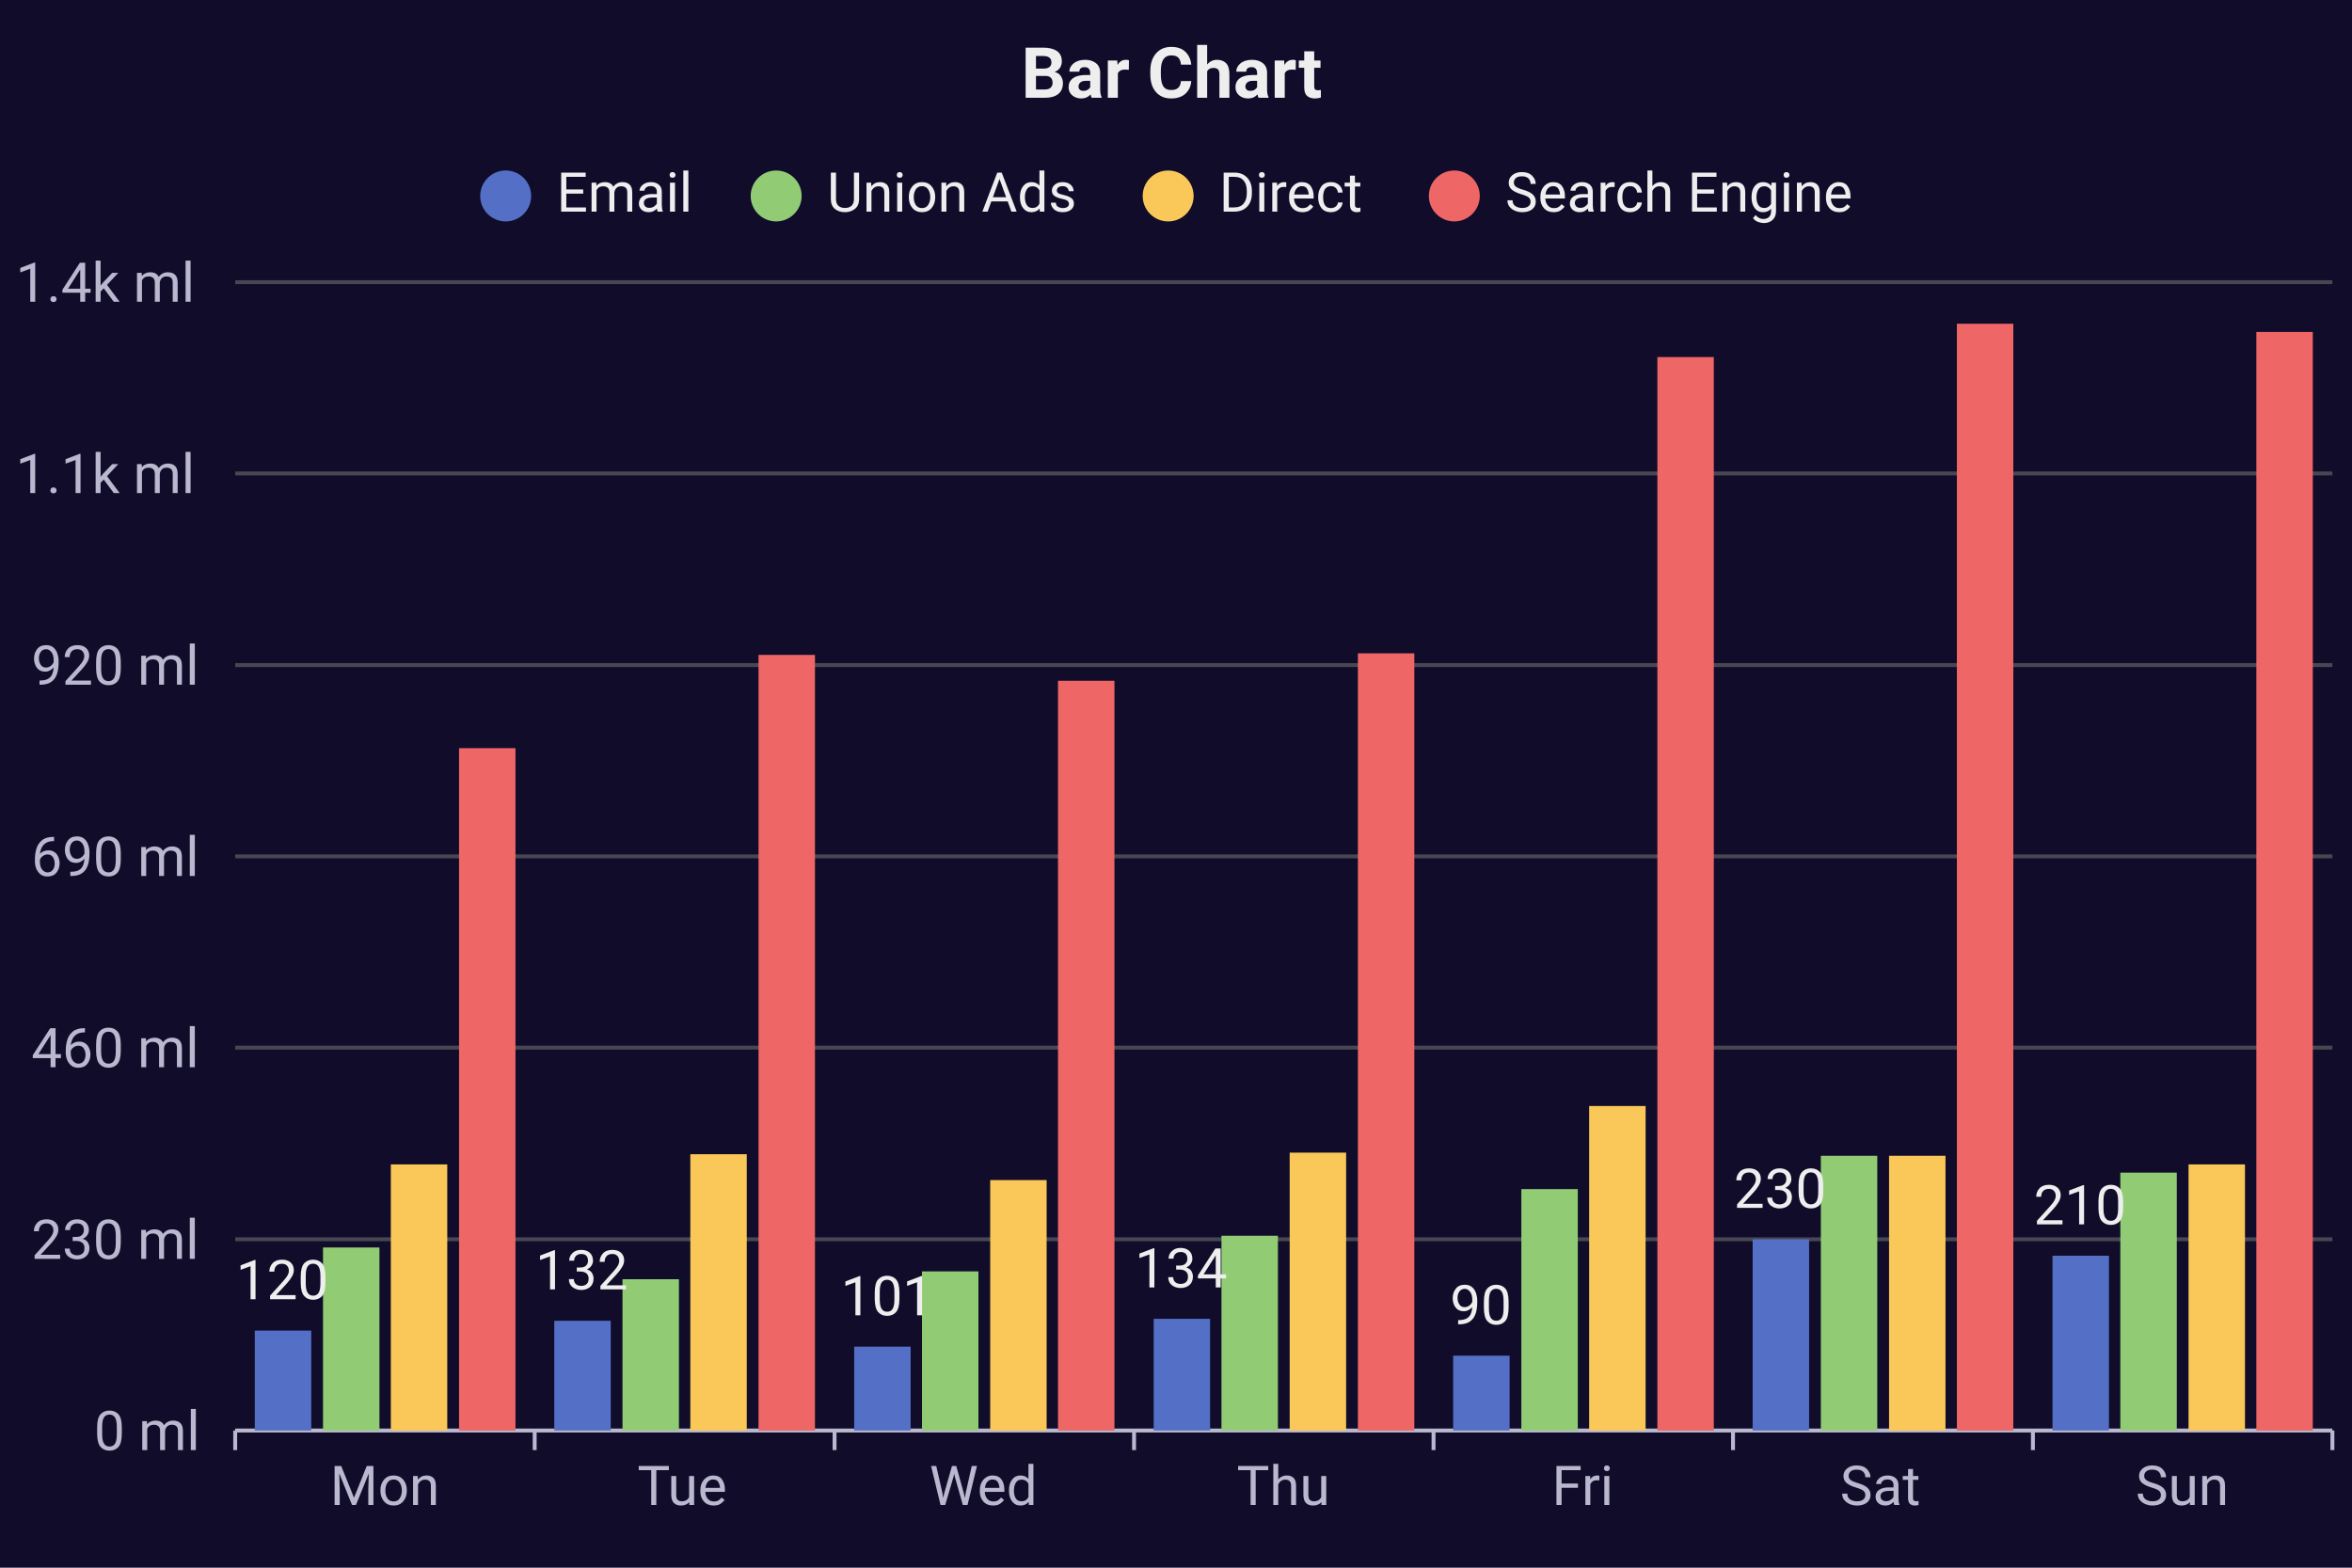
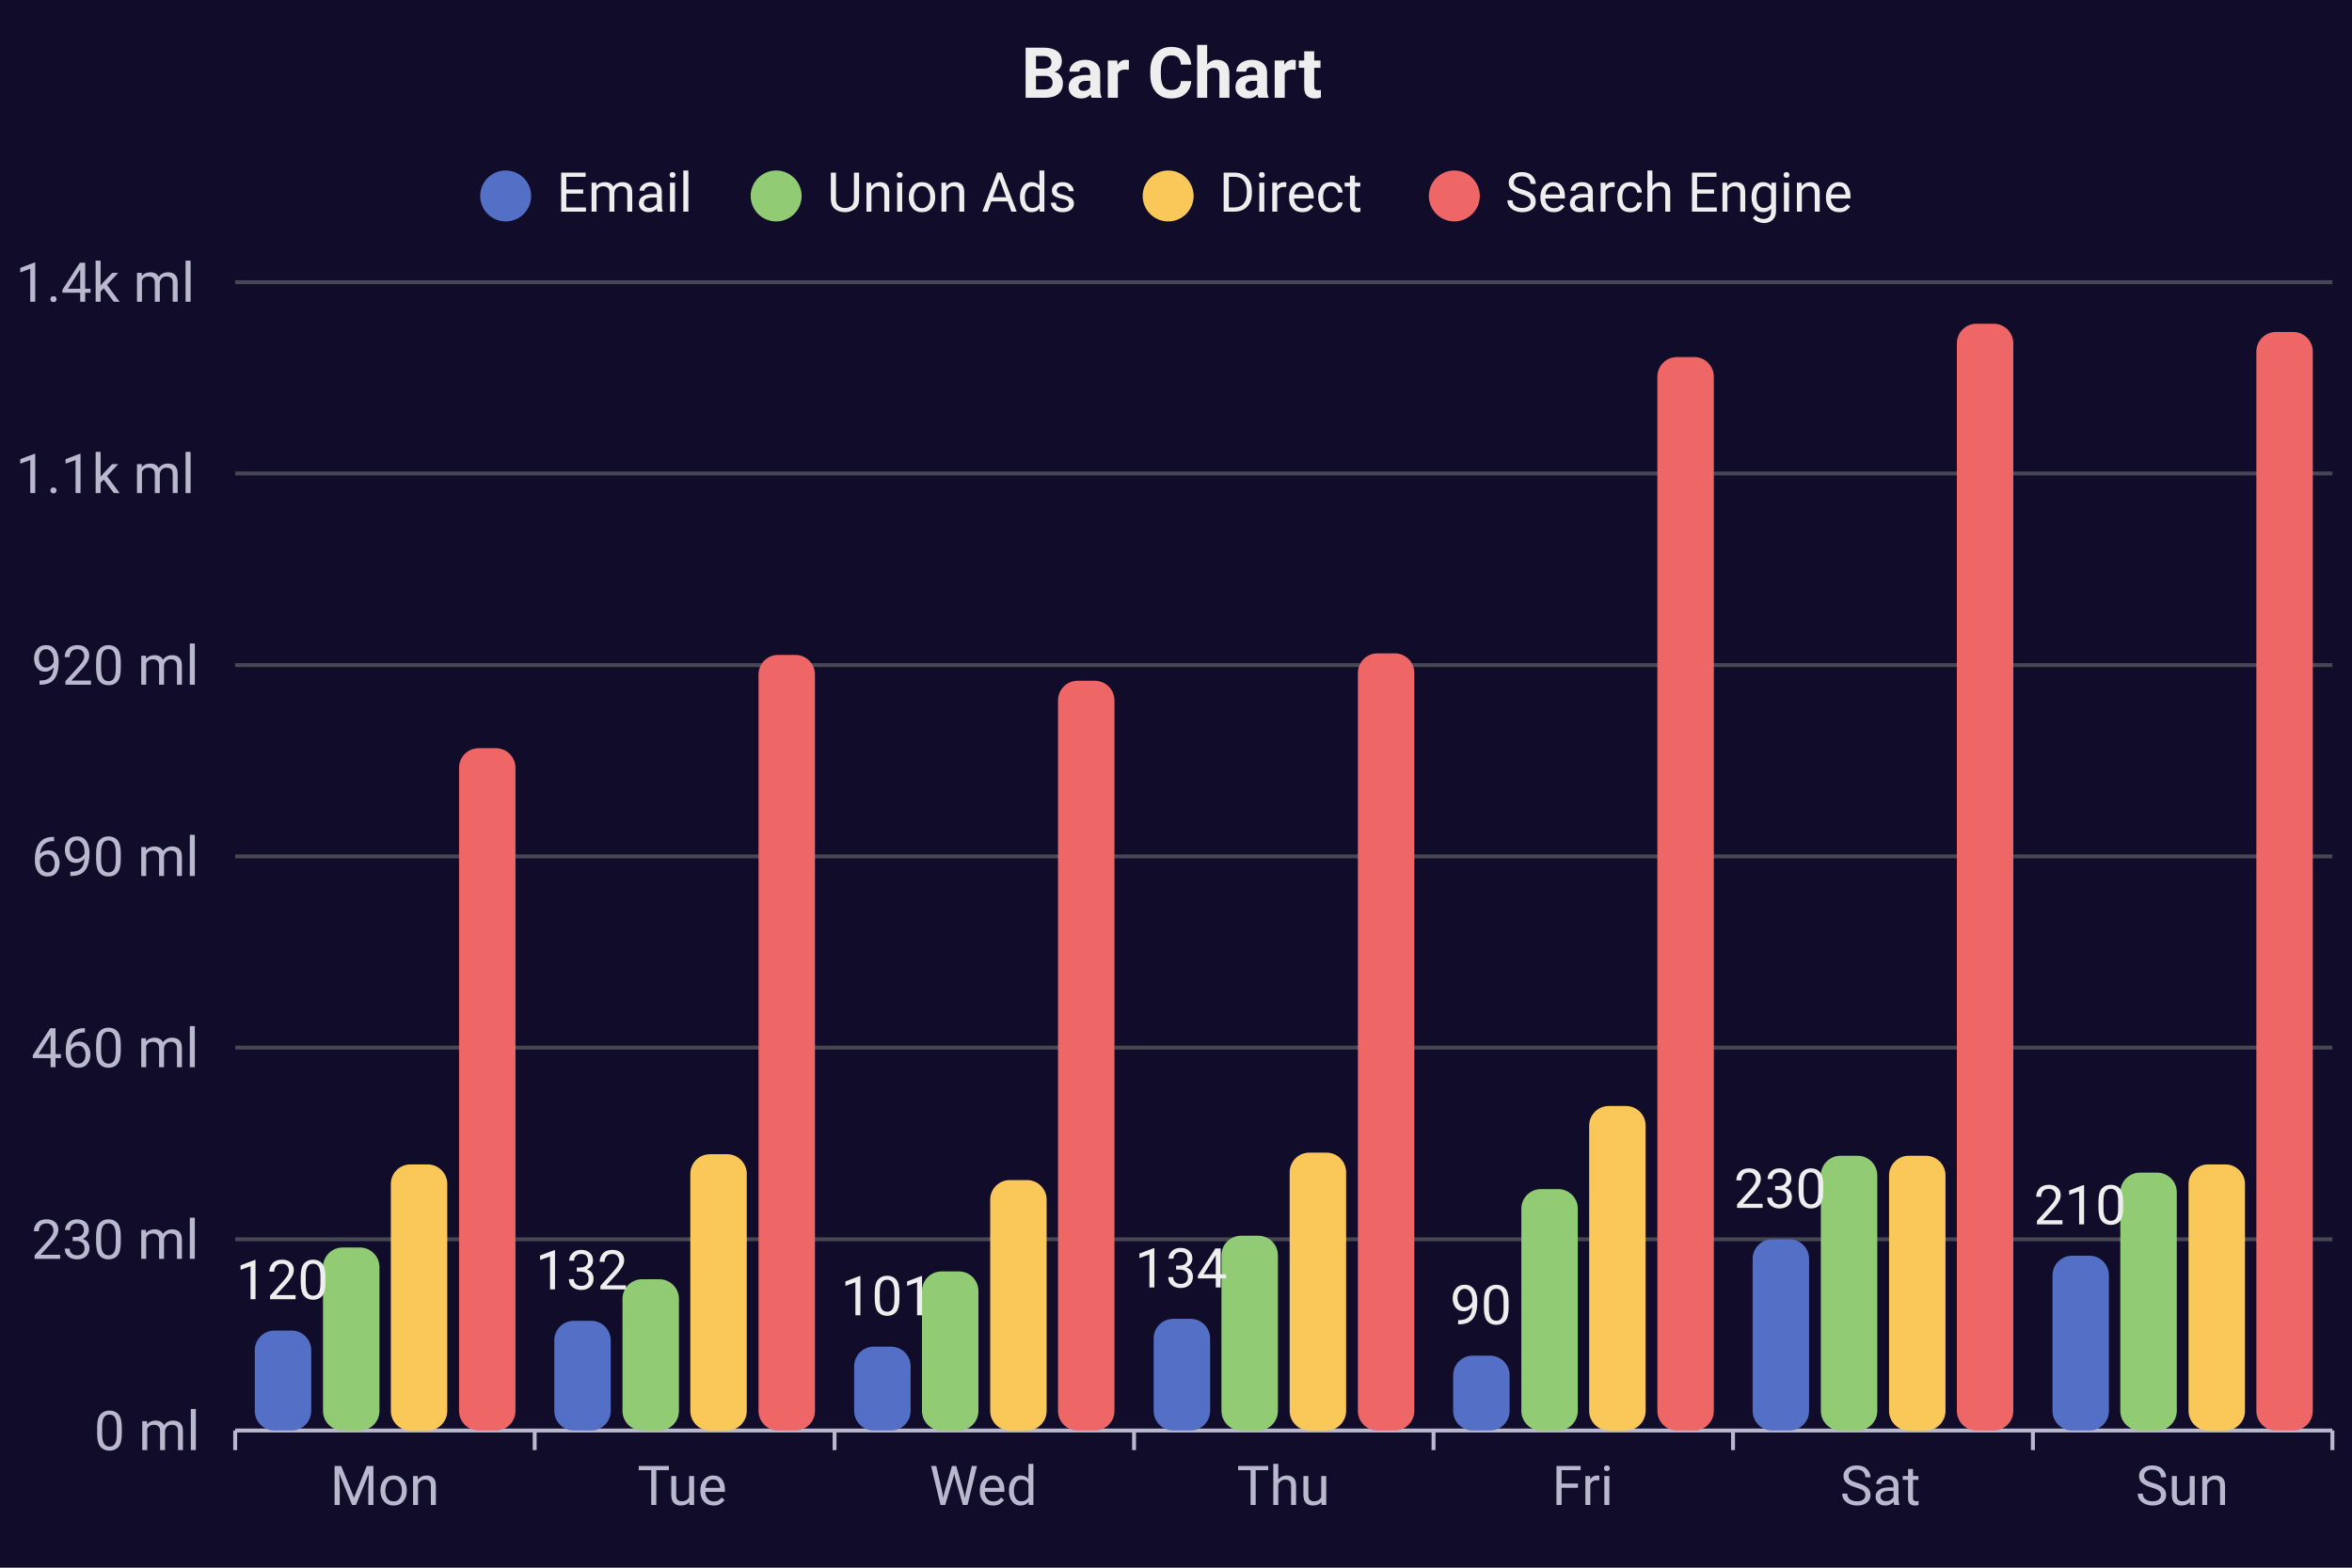
<svg xmlns="http://www.w3.org/2000/svg" width="600" height="400" viewBox="0 0 600 400">
  <rect x="0" y="0" width="600" height="400" fill="#100C2A" />
  <text font-size="18" x="260.5" y="5" dy="15" font-weight="bold" dominant-baseline="middle" font-family="Roboto" fill="#EEEEEE">
Bar Chart
</text>
  <g>
    <circle cx="129" cy="50" r="5.5" stroke-width="2" stroke="#5470C6" fill="#5470C6" />
    <text font-size="14" x="142" y="54" font-family="Roboto" fill="#EEEEEE">
Email
</text>
  </g>
  <g>
    <circle cx="198" cy="50" r="5.5" stroke-width="2" stroke="#91CC75" fill="#91CC75" />
    <text font-size="14" x="211" y="54" font-family="Roboto" fill="#EEEEEE">
Union Ads
</text>
  </g>
  <g>
    <circle cx="298" cy="50" r="5.5" stroke-width="2" stroke="#FAC858" fill="#FAC858" />
    <text font-size="14" x="311" y="54" font-family="Roboto" fill="#EEEEEE">
Direct
</text>
  </g>
  <g>
    <circle cx="371" cy="50" r="5.5" stroke-width="2" stroke="#EE6666" fill="#EE6666" />
    <text font-size="14" x="384" y="54" font-family="Roboto" fill="#EEEEEE">
Search Engine
</text>
  </g>
  <g stroke="#474753">
    <line stroke-width="1" x1="60" y1="72" x2="595" y2="72" />
    <line stroke-width="1" x1="60" y1="120.8" x2="595" y2="120.8" />
    <line stroke-width="1" x1="60" y1="169.7" x2="595" y2="169.7" />
    <line stroke-width="1" x1="60" y1="218.5" x2="595" y2="218.5" />
    <line stroke-width="1" x1="60" y1="267.3" x2="595" y2="267.3" />
    <line stroke-width="1" x1="60" y1="316.2" x2="595" y2="316.2" />
  </g>
  <g>
    <text font-size="14" x="4" y="77" font-family="Roboto" fill="#B9B8CE">
1.4k ml
</text>
    <text font-size="14" x="4" y="125.8" font-family="Roboto" fill="#B9B8CE">
1.1k ml
</text>
    <text font-size="14" x="8" y="174.7" font-family="Roboto" fill="#B9B8CE">
920 ml
</text>
    <text font-size="14" x="8" y="223.5" font-family="Roboto" fill="#B9B8CE">
690 ml
</text>
    <text font-size="14" x="8" y="272.3" font-family="Roboto" fill="#B9B8CE">
460 ml
</text>
    <text font-size="14" x="8" y="321.2" font-family="Roboto" fill="#B9B8CE">
230 ml
</text>
    <text font-size="14" x="24" y="370" font-family="Roboto" fill="#B9B8CE">
0 ml
</text>
  </g>
  <g>
    <g stroke="#B9B8CE">
      <line stroke-width="1" x1="60" y1="365" x2="595" y2="365" />
      <line stroke-width="1" x1="60" y1="365" x2="60" y2="370" />
      <line stroke-width="1" x1="136.4" y1="365" x2="136.4" y2="370" />
      <line stroke-width="1" x1="212.9" y1="365" x2="212.9" y2="370" />
      <line stroke-width="1" x1="289.3" y1="365" x2="289.3" y2="370" />
      <line stroke-width="1" x1="365.7" y1="365" x2="365.7" y2="370" />
      <line stroke-width="1" x1="442.1" y1="365" x2="442.1" y2="370" />
      <line stroke-width="1" x1="518.6" y1="365" x2="518.6" y2="370" />
      <line stroke-width="1" x1="595" y1="365" x2="595" y2="370" />
    </g>
    <text font-size="14" x="84.2" y="384" font-family="Roboto" fill="#B9B8CE">
Mon
</text>
    <text font-size="14" x="162.6" y="384" font-family="Roboto" fill="#B9B8CE">
Tue
</text>
    <text font-size="14" x="237.1" y="384" font-family="Roboto" fill="#B9B8CE">
Wed
</text>
    <text font-size="14" x="315.5" y="384" font-family="Roboto" fill="#B9B8CE">
Thu
</text>
    <text font-size="14" x="395.9" y="384" font-family="Roboto" fill="#B9B8CE">
Fri
</text>
    <text font-size="14" x="469.4" y="384" font-family="Roboto" fill="#B9B8CE">
Sat
</text>
    <text font-size="14" x="544.8" y="384" font-family="Roboto" fill="#B9B8CE">
Sun
</text>
  </g>
-   <rect x="65" y="339.5" width="14.4" height="25.5" fill="#5470C6" />
-   <rect x="141.4" y="337" width="14.4" height="28" fill="#5470C6" />
-   <rect x="217.9" y="343.6" width="14.4" height="21.4" fill="#5470C6" />
-   <rect x="294.3" y="336.5" width="14.4" height="28.5" fill="#5470C6" />
-   <rect x="370.7" y="345.9" width="14.4" height="19.1" fill="#5470C6" />
-   <rect x="447.1" y="316.2" width="14.4" height="48.8" fill="#5470C6" />
-   <rect x="523.6" y="320.4" width="14.4" height="44.6" fill="#5470C6" />
-   <rect x="82.4" y="318.3" width="14.4" height="46.7" fill="#91CC75" />
-   <rect x="158.8" y="326.4" width="14.4" height="38.6" fill="#91CC75" />
-   <rect x="235.2" y="324.4" width="14.4" height="40.6" fill="#91CC75" />
-   <rect x="311.6" y="315.3" width="14.4" height="49.7" fill="#91CC75" />
-   <rect x="388.1" y="303.4" width="14.4" height="61.6" fill="#91CC75" />
-   <rect x="464.5" y="294.9" width="14.4" height="70.1" fill="#91CC75" />
-   <rect x="540.9" y="299.2" width="14.4" height="65.8" fill="#91CC75" />
-   <rect x="99.7" y="297.1" width="14.4" height="67.9" fill="#FAC858" />
-   <rect x="176.1" y="294.5" width="14.4" height="70.5" fill="#FAC858" />
-   <rect x="252.6" y="301.1" width="14.4" height="63.9" fill="#FAC858" />
-   <rect x="329" y="294.1" width="14.4" height="70.9" fill="#FAC858" />
-   <rect x="405.4" y="282.2" width="14.4" height="82.8" fill="#FAC858" />
-   <rect x="481.9" y="294.9" width="14.4" height="70.1" fill="#FAC858" />
-   <rect x="558.3" y="297.1" width="14.4" height="67.9" fill="#FAC858" />
-   <rect x="117.1" y="190.9" width="14.4" height="174.1" fill="#EE6666" />
-   <rect x="193.5" y="167.1" width="14.4" height="197.9" fill="#EE6666" />
-   <rect x="269.9" y="173.7" width="14.4" height="191.3" fill="#EE6666" />
-   <rect x="346.4" y="166.7" width="14.4" height="198.3" fill="#EE6666" />
-   <rect x="422.8" y="91.1" width="14.4" height="273.9" fill="#EE6666" />
-   <rect x="499.2" y="82.6" width="14.4" height="282.4" fill="#EE6666" />
-   <rect x="575.6" y="84.7" width="14.4" height="280.3" fill="#EE6666" />
+   <rect x="65" y="339.5" width="14.4" height="25.5" rx="5" ry="5" fill="#5470C6" />
+   <rect x="141.4" y="337" width="14.4" height="28" rx="5" ry="5" fill="#5470C6" />
+   <rect x="217.9" y="343.6" width="14.4" height="21.4" rx="5" ry="5" fill="#5470C6" />
+   <rect x="294.3" y="336.5" width="14.4" height="28.5" rx="5" ry="5" fill="#5470C6" />
+   <rect x="370.7" y="345.9" width="14.4" height="19.1" rx="5" ry="5" fill="#5470C6" />
+   <rect x="447.1" y="316.2" width="14.4" height="48.8" rx="5" ry="5" fill="#5470C6" />
+   <rect x="523.6" y="320.4" width="14.4" height="44.6" rx="5" ry="5" fill="#5470C6" />
+   <rect x="82.4" y="318.3" width="14.4" height="46.7" rx="5" ry="5" fill="#91CC75" />
+   <rect x="158.8" y="326.4" width="14.4" height="38.6" rx="5" ry="5" fill="#91CC75" />
+   <rect x="235.2" y="324.4" width="14.4" height="40.6" rx="5" ry="5" fill="#91CC75" />
+   <rect x="311.6" y="315.3" width="14.4" height="49.7" rx="5" ry="5" fill="#91CC75" />
+   <rect x="388.1" y="303.4" width="14.4" height="61.6" rx="5" ry="5" fill="#91CC75" />
+   <rect x="464.5" y="294.9" width="14.4" height="70.1" rx="5" ry="5" fill="#91CC75" />
+   <rect x="540.9" y="299.2" width="14.4" height="65.8" rx="5" ry="5" fill="#91CC75" />
+   <rect x="99.7" y="297.1" width="14.4" height="67.9" rx="5" ry="5" fill="#FAC858" />
+   <rect x="176.1" y="294.5" width="14.4" height="70.5" rx="5" ry="5" fill="#FAC858" />
+   <rect x="252.6" y="301.1" width="14.4" height="63.9" rx="5" ry="5" fill="#FAC858" />
+   <rect x="329" y="294.1" width="14.4" height="70.9" rx="5" ry="5" fill="#FAC858" />
+   <rect x="405.4" y="282.2" width="14.4" height="82.8" rx="5" ry="5" fill="#FAC858" />
+   <rect x="481.9" y="294.9" width="14.4" height="70.1" rx="5" ry="5" fill="#FAC858" />
+   <rect x="558.3" y="297.1" width="14.4" height="67.9" rx="5" ry="5" fill="#FAC858" />
+   <rect x="117.1" y="190.9" width="14.4" height="174.1" rx="5" ry="5" fill="#EE6666" />
+   <rect x="193.5" y="167.1" width="14.4" height="197.9" rx="5" ry="5" fill="#EE6666" />
+   <rect x="269.9" y="173.7" width="14.4" height="191.3" rx="5" ry="5" fill="#EE6666" />
+   <rect x="346.4" y="166.7" width="14.4" height="198.3" rx="5" ry="5" fill="#EE6666" />
+   <rect x="422.8" y="91.1" width="14.4" height="273.9" rx="5" ry="5" fill="#EE6666" />
+   <rect x="499.2" y="82.6" width="14.4" height="282.4" rx="5" ry="5" fill="#EE6666" />
+   <rect x="575.6" y="84.7" width="14.4" height="280.3" rx="5" ry="5" fill="#EE6666" />
  <text font-size="14" x="72.2" y="339.5" dx="-12" dy="-8" font-family="Roboto" fill="#EEEEEE">
120
</text>
  <text font-size="14" x="148.6" y="337" dx="-12" dy="-8" font-family="Roboto" fill="#EEEEEE">
132
</text>
  <text font-size="14" x="225" y="343.6" dx="-10.5" dy="-8" font-family="Roboto" fill="#EEEEEE">
101
</text>
  <text font-size="14" x="301.5" y="336.5" dx="-12" dy="-8" font-family="Roboto" fill="#EEEEEE">
134
</text>
  <text font-size="14" x="377.9" y="345.9" dx="-8" dy="-8" font-family="Roboto" fill="#EEEEEE">
90
</text>
  <text font-size="14" x="454.3" y="316.2" dx="-12" dy="-8" font-family="Roboto" fill="#EEEEEE">
230
</text>
  <text font-size="14" x="530.8" y="320.4" dx="-12" dy="-8" font-family="Roboto" fill="#EEEEEE">
210
</text>
</svg>
